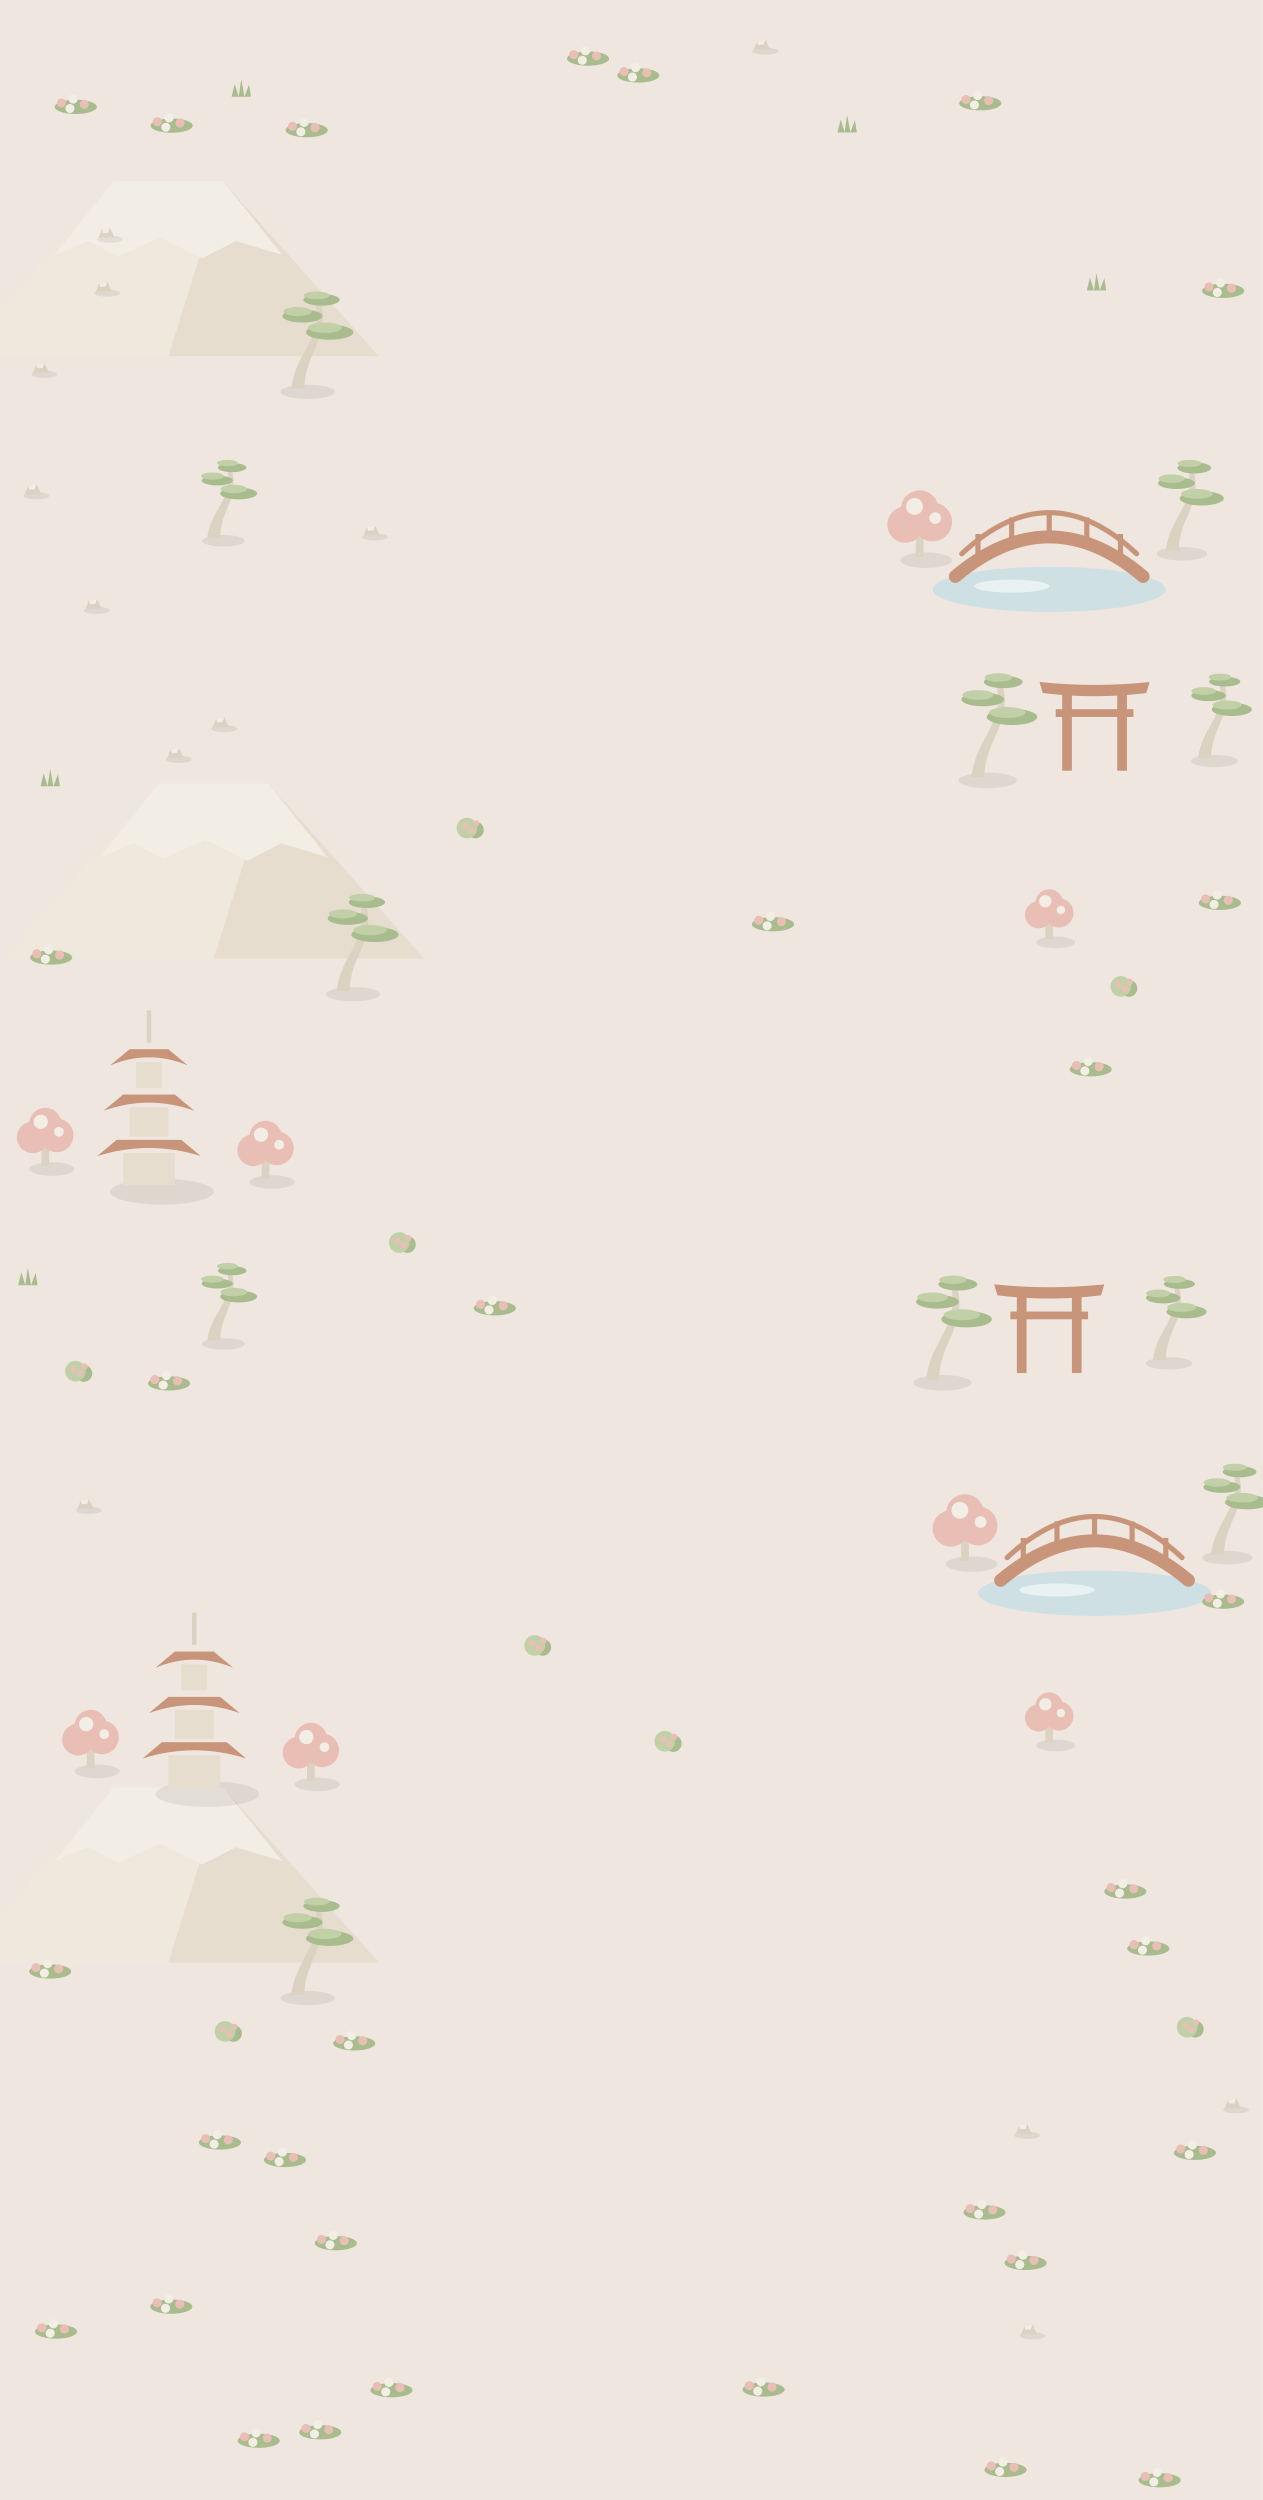
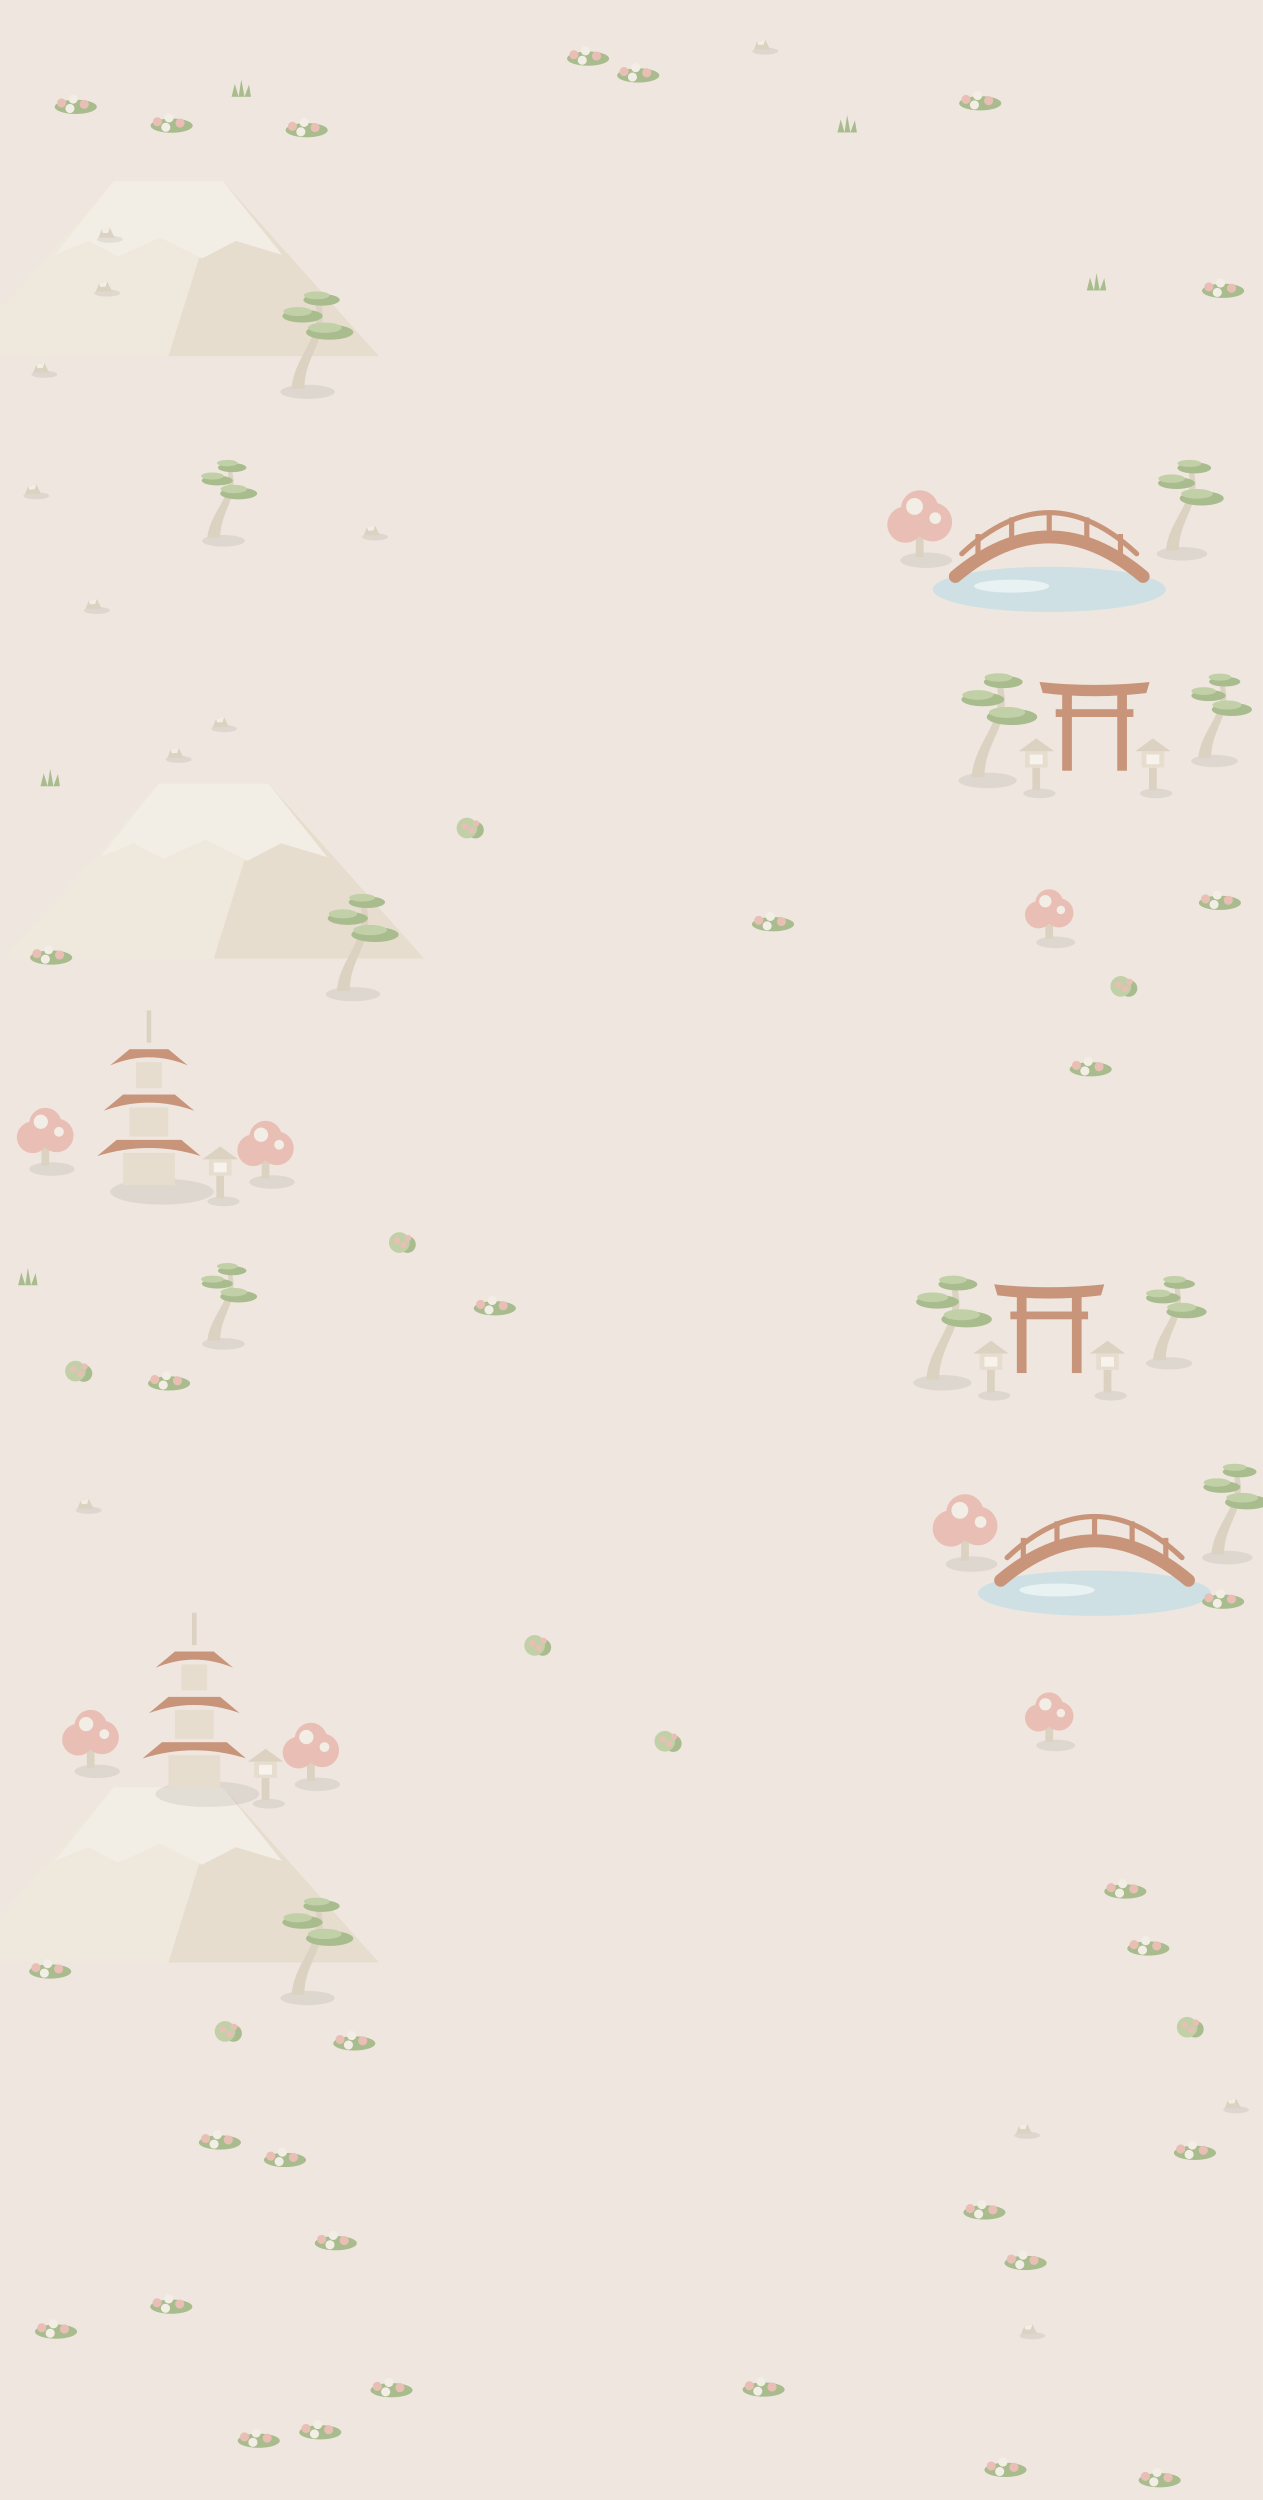
<svg xmlns="http://www.w3.org/2000/svg" viewBox="0 0 390 772" width="390" height="772" preserveAspectRatio="none" data-points="128,586 262,462 136,338 266,214 126,90">
  <style>.tint{fill:#efe7df}.k-stone-far{fill:#efe8dd}.s-k-stone-far{stroke:#efe8dd}.k-stone-front{fill:#e6ddcf}.s-k-stone-front{stroke:#e6ddcf}.k-stone-side{fill:#dcd2c2}.s-k-stone-side{stroke:#dcd2c2}.k-stone-top{fill:#f3eee5}.s-k-stone-top{stroke:#f3eee5}.k-window{fill:#f7f3ec}.s-k-window{stroke:#f7f3ec}.k-tile{fill:#d9ae8e}.s-k-tile{stroke:#d9ae8e}.k-tile-2{fill:#c8957a}.s-k-tile-2{stroke:#c8957a}.k-slate{fill:#cdc9d2}.s-k-slate{stroke:#cdc9d2}.k-slate-2{fill:#b6b1bd}.s-k-slate-2{stroke:#b6b1bd}.k-leaf{fill:#c2d0a8}.s-k-leaf{stroke:#c2d0a8}.k-leaf-2{fill:#a8bc8e}.s-k-leaf-2{stroke:#a8bc8e}.k-water{fill:#cfe0e4}.s-k-water{stroke:#cfe0e4}.k-water-2{fill:#e9f2f3}.s-k-water-2{stroke:#e9f2f3}.k-shade{fill:rgba(35, 32, 28, .08)}.s-k-shade{stroke:rgba(35, 32, 28, .08)}.k-fruit{fill:#e9b97c}.s-k-fruit{stroke:#e9b97c}.k-hay{fill:#e6d9b8}.s-k-hay{stroke:#e6d9b8}.k-hay-2{fill:#d9c9a3}.s-k-hay-2{stroke:#d9c9a3}.k-field{fill:#e3d8ac}.s-k-field{stroke:#e3d8ac}.k-field-2{fill:#d4c694}.s-k-field-2{stroke:#d4c694}.k-crop{fill:#e9dba0}.s-k-crop{stroke:#e9dba0}.k-crop-2{fill:#d9c884}.s-k-crop-2{stroke:#d9c884}.k-gold{fill:#e2c25e}.s-k-gold{stroke:#e2c25e}.k-gold-2{fill:#ebd38a}.s-k-gold-2{stroke:#ebd38a}.k-awning{fill:#e7c98a}.s-k-awning{stroke:#e7c98a}.k-bloom{fill:#e9bfb5}.s-k-bloom{stroke:#e9bfb5}@media(prefers-color-scheme:dark){.tint{fill:#28221f}.k-stone-far{fill:#2c2721}.s-k-stone-far{stroke:#2c2721}.k-stone-front{fill:#373129}.s-k-stone-front{stroke:#373129}.k-stone-side{fill:#2d2823}.s-k-stone-side{stroke:#2d2823}.k-stone-top{fill:#433c33}.s-k-stone-top{stroke:#433c33}.k-window{fill:#8b7146}.s-k-window{stroke:#8b7146}.k-tile{fill:#5c4136}.s-k-tile{stroke:#5c4136}.k-tile-2{fill:#4b342b}.s-k-tile-2{stroke:#4b342b}.k-slate{fill:#3c3b42}.s-k-slate{stroke:#3c3b42}.k-slate-2{fill:#2f2e35}.s-k-slate-2{stroke:#2f2e35}.k-leaf{fill:#3f4b34}.s-k-leaf{stroke:#3f4b34}.k-leaf-2{fill:#33402a}.s-k-leaf-2{stroke:#33402a}.k-water{fill:#2a3a40}.s-k-water{stroke:#2a3a40}.k-water-2{fill:#354850}.s-k-water-2{stroke:#354850}.k-shade{fill:rgba(0, 0, 0, .28)}.s-k-shade{stroke:rgba(0, 0, 0, .28)}.k-fruit{fill:#8c6a44}.s-k-fruit{stroke:#8c6a44}.k-hay{fill:#58492f}.s-k-hay{stroke:#58492f}.k-hay-2{fill:#4a3d28}.s-k-hay-2{stroke:#4a3d28}.k-field{fill:#4a4430}.s-k-field{stroke:#4a4430}.k-field-2{fill:#403a27}.s-k-field-2{stroke:#403a27}.k-crop{fill:#55502f}.s-k-crop{stroke:#55502f}.k-crop-2{fill:#4a4528}.s-k-crop-2{stroke:#4a4528}.k-gold{fill:#8f7430}.s-k-gold{stroke:#8f7430}.k-gold-2{fill:#a3863c}.s-k-gold-2{stroke:#a3863c}.k-awning{fill:#7a6236}.s-k-awning{stroke:#7a6236}.k-bloom{fill:#7e5a52}.s-k-bloom{stroke:#7e5a52}}</style>
  <rect x="0" y="0" width="390" height="772" class="tint" />
  <path d="M-13 110 L35.1 56 L68.9 56 L117 110Z" class="k-stone-far" />
  <path d="M52 110 L68.9 56 L117 110Z" class="k-stone-front" />
  <path d="M16.9 78.7 L35.1 56 L68.9 56 L87.1 78.7 L72.8 74.4 L62.4 79.8 L49.4 73.3 L36.4 79.2 L27.3 74.4Z" class="k-stone-top" />
  <path d="M1 296 L49.1 242 L82.9 242 L131 296Z" class="k-stone-far" />
  <path d="M66 296 L82.9 242 L131 296Z" class="k-stone-front" />
  <path d="M30.9 264.7 L49.1 242 L82.9 242 L101.1 264.7 L86.8 260.4 L76.4 265.8 L63.4 259.3 L50.4 265.2 L41.3 260.4Z" class="k-stone-top" />
  <ellipse cx="236.3" cy="15.8" rx="4" ry="1.1" class="k-shade" />
  <path d="M232.8 15.3 L233.8 12.8 L236.3 12.2 L237.8 15.3Z" class="k-stone-side" />
  <path d="M233.8 12.8 L236.3 12.2 L235.8 13.8 L234.2 13.9Z" class="k-stone-top" />
  <ellipse cx="181.6" cy="18.1" rx="6.5" ry="2.2" class="k-leaf-2" />
  <circle cx="177.2" cy="16.9" r="1.4" class="k-bloom" />
  <circle cx="180.8" cy="15.7" r="1.4" class="k-stone-top" />
  <circle cx="184.2" cy="17.3" r="1.4" class="k-bloom" />
  <circle cx="179.8" cy="18.6" r="1.4" class="k-stone-top" />
  <ellipse cx="197.1" cy="23.3" rx="6.5" ry="2.2" class="k-leaf-2" />
  <circle cx="192.7" cy="22.1" r="1.4" class="k-bloom" />
  <circle cx="196.3" cy="20.9" r="1.4" class="k-stone-top" />
  <circle cx="199.7" cy="22.5" r="1.4" class="k-bloom" />
  <circle cx="195.3" cy="23.8" r="1.4" class="k-stone-top" />
  <path d="M71.5 29.9L72.5 25.9L73.7 29.9L74.5 24.5L75.5 29.9L76.9 26.1L77.5 29.9Z" class="k-leaf-2" />
  <ellipse cx="302.7" cy="31.9" rx="6.5" ry="2.2" class="k-leaf-2" />
  <circle cx="298.3" cy="30.7" r="1.4" class="k-bloom" />
  <circle cx="301.9" cy="29.5" r="1.4" class="k-stone-top" />
  <circle cx="305.3" cy="31.1" r="1.4" class="k-bloom" />
  <circle cx="300.9" cy="32.4" r="1.4" class="k-stone-top" />
  <ellipse cx="23.4" cy="33" rx="6.5" ry="2.2" class="k-leaf-2" />
  <circle cx="19" cy="31.8" r="1.4" class="k-bloom" />
  <circle cx="22.6" cy="30.6" r="1.4" class="k-stone-top" />
  <circle cx="26" cy="32.2" r="1.4" class="k-bloom" />
  <circle cx="21.6" cy="33.5" r="1.4" class="k-stone-top" />
  <ellipse cx="53" cy="38.8" rx="6.5" ry="2.2" class="k-leaf-2" />
  <circle cx="48.6" cy="37.6" r="1.4" class="k-bloom" />
  <circle cx="52.2" cy="36.4" r="1.4" class="k-stone-top" />
  <circle cx="55.6" cy="38" r="1.4" class="k-bloom" />
  <circle cx="51.2" cy="39.3" r="1.4" class="k-stone-top" />
  <ellipse cx="94.7" cy="40.2" rx="6.5" ry="2.2" class="k-leaf-2" />
  <circle cx="90.3" cy="39" r="1.4" class="k-bloom" />
  <circle cx="93.9" cy="37.8" r="1.4" class="k-stone-top" />
  <circle cx="97.3" cy="39.4" r="1.4" class="k-bloom" />
  <circle cx="92.9" cy="40.7" r="1.4" class="k-stone-top" />
  <path d="M258.6 40.9L259.6 36.9L260.8 40.9L261.6 35.5L262.6 40.9L264 37.1L264.6 40.9Z" class="k-leaf-2" />
  <ellipse cx="33.9" cy="73.9" rx="4" ry="1.1" class="k-shade" />
  <path d="M30.4 73.4 L31.4 70.9 L33.9 70.3 L35.4 73.4Z" class="k-stone-side" />
  <path d="M31.4 70.9 L33.9 70.3 L33.4 71.9 L31.8 72Z" class="k-stone-top" />
  <ellipse cx="377.7" cy="89.8" rx="6.5" ry="2.2" class="k-leaf-2" />
  <circle cx="373.3" cy="88.6" r="1.4" class="k-bloom" />
  <circle cx="376.9" cy="87.4" r="1.4" class="k-stone-top" />
  <circle cx="380.3" cy="89" r="1.4" class="k-bloom" />
  <circle cx="375.9" cy="90.3" r="1.4" class="k-stone-top" />
  <path d="M335.6 89.7L336.6 85.7L337.8 89.7L338.6 84.3L339.6 89.7L341 85.9L341.6 89.7Z" class="k-leaf-2" />
  <ellipse cx="33.1" cy="90.5" rx="4" ry="1.1" class="k-shade" />
  <path d="M29.6 90 L30.6 87.5 L33.1 86.9 L34.6 90Z" class="k-stone-side" />
  <path d="M30.6 87.5 L33.1 86.9 L32.6 88.5 L31 88.6Z" class="k-stone-top" />
  <ellipse cx="13.7" cy="115.6" rx="4" ry="1.1" class="k-shade" />
  <path d="M10.2 115.1 L11.2 112.6 L13.7 112 L15.2 115.1Z" class="k-stone-side" />
  <path d="M11.2 112.6 L13.7 112 L13.2 113.6 L11.6 113.7Z" class="k-stone-top" />
  <g data-sway="92">
    <ellipse cx="95" cy="121" rx="8.4" ry="2.2" class="k-shade" />
    <path d="M90 120C91 108.8 100.4 104.6 97 92L98.7 92C102.6 104.6 94 108.8 94 120Z" class="k-stone-side" />
    <ellipse cx="101.8" cy="102.6" rx="7.3" ry="2.3" class="k-leaf-2" />
    <ellipse cx="100.3" cy="101.2" rx="5.2" ry="1.6" class="k-leaf" />
    <ellipse cx="93.4" cy="97.6" rx="6.2" ry="2" class="k-leaf-2" />
    <ellipse cx="91.9" cy="96.2" rx="4.4" ry="1.4" class="k-leaf" />
    <ellipse cx="99.3" cy="92.6" rx="5.6" ry="1.8" class="k-leaf-2" />
    <ellipse cx="97.8" cy="91.2" rx="4" ry="1.2" class="k-leaf" />
  </g>
  <ellipse cx="11.2" cy="153.1" rx="4" ry="1.1" class="k-shade" />
  <path d="M7.7 152.6 L8.7 150.1 L11.2 149.5 L12.7 152.6Z" class="k-stone-side" />
  <path d="M8.7 150.1 L11.2 149.5 L10.7 151.1 L9.1 151.2Z" class="k-stone-top" />
  <ellipse cx="115.8" cy="165.8" rx="4" ry="1.1" class="k-shade" />
  <path d="M112.3 165.3 L113.3 162.8 L115.8 162.2 L117.3 165.3Z" class="k-stone-side" />
  <path d="M113.3 162.8 L115.8 162.2 L115.3 163.8 L113.7 163.9Z" class="k-stone-top" />
  <g data-sway="66">
    <ellipse cx="69" cy="167" rx="6.6" ry="1.8" class="k-shade" />
    <path d="M64 166C65 157.2 72.6 153.9 70 144L71.3 144C74.4 153.9 68 157.2 68 166Z" class="k-stone-side" />
    <ellipse cx="73.7" cy="152.4" rx="5.7" ry="1.8" class="k-leaf-2" />
    <ellipse cx="72.2" cy="151" rx="4.1" ry="1.3" class="k-leaf" />
    <ellipse cx="67.1" cy="148.4" rx="4.8" ry="1.5" class="k-leaf-2" />
    <ellipse cx="65.6" cy="147" rx="3.5" ry="1.1" class="k-leaf" />
    <ellipse cx="71.7" cy="144.4" rx="4.4" ry="1.4" class="k-leaf-2" />
    <ellipse cx="70.2" cy="143" rx="3.2" ry="1" class="k-leaf" />
  </g>
  <g data-sway="362">
    <ellipse cx="365" cy="171" rx="7.8" ry="2.1" class="k-shade" />
    <path d="M360 170C361 159.6 369.8 155.7 366.7 144L368.2 144C371.9 155.7 364 159.6 364 170Z" class="k-stone-side" />
    <ellipse cx="371.1" cy="153.9" rx="6.8" ry="2.2" class="k-leaf-2" />
    <ellipse cx="369.6" cy="152.5" rx="4.9" ry="1.5" class="k-leaf" />
    <ellipse cx="363.3" cy="149.2" rx="5.7" ry="1.8" class="k-leaf-2" />
    <ellipse cx="361.8" cy="147.8" rx="4.1" ry="1.3" class="k-leaf" />
    <ellipse cx="368.8" cy="144.5" rx="5.2" ry="1.7" class="k-leaf-2" />
    <ellipse cx="367.3" cy="143.1" rx="3.7" ry="1.1" class="k-leaf" />
  </g>
  <g data-sway="284">
    <ellipse cx="286" cy="173" rx="8" ry="2.4" class="k-shade" />
    <rect x="282.8" y="164" width="2.4" height="8" class="k-stone-side" />
    <circle cx="279.6" cy="162" r="5.6" class="k-bloom" />
    <circle cx="288" cy="161.2" r="6" class="k-bloom" />
    <circle cx="284" cy="157.2" r="5.8" class="k-bloom" />
    <circle cx="282.4" cy="156.4" r="2.6" class="k-stone-top" />
    <circle cx="288.8" cy="160" r="1.8" class="k-stone-top" />
  </g>
  <ellipse cx="324" cy="182" rx="36" ry="7" class="k-water" />
  <ellipse data-flow="" cx="312.4" cy="181" rx="11.6" ry="2" class="k-water-2" />
  <path d="M295 178Q324 153.6 353 178" fill="none" class="s-k-tile-2" stroke-width="4" stroke-linecap="round" stroke-linejoin="round" />
  <path d="M297 171Q324 145.6 351 171" fill="none" class="s-k-tile-2" stroke-width="1.6" stroke-linecap="round" stroke-linejoin="round" />
  <rect x="301.2" y="164.9" width="1.6" height="8" class="k-tile-2" />
  <rect x="311.6" y="159.8" width="1.6" height="8" class="k-tile-2" />
  <rect x="323.2" y="157.8" width="1.6" height="8" class="k-tile-2" />
  <rect x="334.8" y="159.8" width="1.6" height="8" class="k-tile-2" />
  <rect x="345.2" y="164.9" width="1.6" height="8" class="k-tile-2" />
  <ellipse cx="29.9" cy="188.5" rx="4" ry="1.1" class="k-shade" />
  <path d="M26.4 188 L27.4 185.5 L29.9 184.9 L31.4 188Z" class="k-stone-side" />
  <path d="M27.4 185.5 L29.9 184.9 L29.4 186.5 L27.8 186.6Z" class="k-stone-top" />
  <path d="M-13 606 L35.1 552 L68.9 552 L117 606Z" class="k-stone-far" />
  <path d="M52 606 L68.9 552 L117 606Z" class="k-stone-front" />
  <path d="M16.9 574.7 L35.1 552 L68.9 552 L87.1 574.7 L72.8 570.4 L62.4 575.8 L49.4 569.3 L36.4 575.2 L27.3 570.4Z" class="k-stone-top" />
  <ellipse cx="69.2" cy="225" rx="4" ry="1.1" class="k-shade" />
  <path d="M65.7 224.5 L66.7 222 L69.2 221.4 L70.7 224.5Z" class="k-stone-side" />
  <path d="M66.7 222 L69.2 221.4 L68.7 223 L67.1 223.1Z" class="k-stone-top" />
  <ellipse cx="55.2" cy="234.5" rx="4" ry="1.1" class="k-shade" />
  <path d="M51.7 234 L52.7 231.5 L55.2 230.9 L56.7 234Z" class="k-stone-side" />
  <path d="M52.7 231.5 L55.2 230.9 L54.7 232.5 L53.1 232.6Z" class="k-stone-top" />
  <g data-sway="372">
    <ellipse cx="375" cy="235" rx="7.2" ry="1.9" class="k-shade" />
    <path d="M370 234C371 224.4 379.2 220.8 376.3 210L377.8 210C381.1 220.8 374 224.4 374 234Z" class="k-stone-side" />
    <ellipse cx="380.4" cy="219.1" rx="6.2" ry="2" class="k-leaf-2" />
    <ellipse cx="378.9" cy="217.7" rx="4.5" ry="1.4" class="k-leaf" />
    <ellipse cx="373.2" cy="214.8" rx="5.3" ry="1.7" class="k-leaf-2" />
    <ellipse cx="371.7" cy="213.4" rx="3.8" ry="1.2" class="k-leaf" />
    <ellipse cx="378.2" cy="210.5" rx="4.8" ry="1.5" class="k-leaf-2" />
    <ellipse cx="376.7" cy="209.1" rx="3.5" ry="1.1" class="k-leaf" />
  </g>
  <rect x="328" y="214" width="3" height="24" class="k-tile-2" />
  <rect x="345" y="214" width="3" height="24" class="k-tile-2" />
  <rect x="326" y="219" width="24" height="2.4" class="k-tile-2" />
  <path d="M322 214Q338 216 354 214L355 210.6Q338 212.4 321 210.6Z" class="k-tile-2" />
  <g data-sway="302">
    <ellipse cx="305" cy="241" rx="9" ry="2.4" class="k-shade" />
    <path d="M300 240C301 228 311 223.5 307.4 210L309.2 210C313.4 223.5 304 228 304 240Z" class="k-stone-side" />
    <ellipse cx="312.5" cy="221.4" rx="7.8" ry="2.5" class="k-leaf-2" />
    <ellipse cx="311" cy="220" rx="5.6" ry="1.7" class="k-leaf" />
    <ellipse cx="303.5" cy="216" rx="6.6" ry="2.1" class="k-leaf-2" />
    <ellipse cx="302" cy="214.6" rx="4.8" ry="1.5" class="k-leaf" />
    <ellipse cx="309.8" cy="210.6" rx="6" ry="1.9" class="k-leaf-2" />
    <ellipse cx="308.3" cy="209.2" rx="4.3" ry="1.3" class="k-leaf" />
  </g>
  <path d="M12.5 242.8L13.5 238.8L14.7 242.8L15.5 237.4L16.5 242.8L17.9 239L18.5 242.8Z" class="k-leaf-2" />
+   <ellipse cx="321" cy="245" rx="5" ry="1.5" class="k-shade" />
+   <rect x="318.8" y="237" width="2.4" height="7" class="k-stone-side" />
+   <rect x="316.5" y="232" width="7" height="5" class="k-stone-front" />
+   <rect data-lamp="" x="318" y="233" width="4" height="3" class="k-window" />
+   <path d="M314.5 232 L320 228 L325.5 232Z" class="k-stone-side" />
+   <ellipse cx="357" cy="245" rx="5" ry="1.5" class="k-shade" />
+   <rect x="354.8" y="237" width="2.4" height="7" class="k-stone-side" />
+   <rect x="352.5" y="232" width="7" height="5" class="k-stone-front" />
+   <rect data-lamp="" x="354" y="233" width="4" height="3" class="k-window" />
+   <path d="M350.5 232 L356 228 L361.5 232Z" class="k-stone-side" />
  <circle cx="146.8" cy="256.3" r="2.6" class="k-leaf-2" />
  <circle cx="144.2" cy="255.7" r="3.2" class="k-leaf" />
  <circle cx="143.6" cy="255.1" r="1" class="k-bloom" />
  <circle cx="147" cy="254.3" r="1" class="k-bloom" />
  <circle cx="145.6" cy="256.5" r="1" class="k-bloom" />
  <ellipse cx="376.7" cy="278.8" rx="6.5" ry="2.2" class="k-leaf-2" />
  <circle cx="372.3" cy="277.6" r="1.4" class="k-bloom" />
  <circle cx="375.9" cy="276.4" r="1.4" class="k-stone-top" />
  <circle cx="379.3" cy="278" r="1.4" class="k-bloom" />
  <circle cx="374.9" cy="279.3" r="1.4" class="k-stone-top" />
  <ellipse cx="238.7" cy="285.4" rx="6.5" ry="2.2" class="k-leaf-2" />
  <circle cx="234.3" cy="284.2" r="1.4" class="k-bloom" />
  <circle cx="237.9" cy="283" r="1.4" class="k-stone-top" />
  <circle cx="241.3" cy="284.6" r="1.4" class="k-bloom" />
  <circle cx="236.9" cy="285.9" r="1.4" class="k-stone-top" />
  <g data-sway="324">
    <ellipse cx="326" cy="291" rx="6" ry="1.8" class="k-shade" />
    <rect x="322.8" y="284" width="2.4" height="6" class="k-stone-side" />
    <circle cx="320.7" cy="282.5" r="4.2" class="k-bloom" />
    <circle cx="327" cy="281.9" r="4.5" class="k-bloom" />
    <circle cx="324" cy="278.9" r="4.3" class="k-bloom" />
    <circle cx="322.8" cy="278.3" r="1.9" class="k-stone-top" />
    <circle cx="327.6" cy="281" r="1.3" class="k-stone-top" />
  </g>
  <ellipse cx="15.8" cy="295.7" rx="6.5" ry="2.2" class="k-leaf-2" />
  <circle cx="11.4" cy="294.5" r="1.4" class="k-bloom" />
  <circle cx="15" cy="293.3" r="1.4" class="k-stone-top" />
  <circle cx="18.4" cy="294.9" r="1.4" class="k-bloom" />
  <circle cx="14" cy="296.2" r="1.4" class="k-stone-top" />
  <g data-sway="106">
    <ellipse cx="109" cy="307" rx="8.4" ry="2.2" class="k-shade" />
    <path d="M104 306C105 294.8 114.4 290.6 111 278L112.7 278C116.6 290.6 108 294.8 108 306Z" class="k-stone-side" />
    <ellipse cx="115.8" cy="288.6" rx="7.3" ry="2.3" class="k-leaf-2" />
    <ellipse cx="114.3" cy="287.2" rx="5.2" ry="1.6" class="k-leaf" />
    <ellipse cx="107.4" cy="283.6" rx="6.2" ry="2" class="k-leaf-2" />
    <ellipse cx="105.9" cy="282.2" rx="4.4" ry="1.4" class="k-leaf" />
    <ellipse cx="113.3" cy="278.6" rx="5.6" ry="1.8" class="k-leaf-2" />
    <ellipse cx="111.8" cy="277.2" rx="4" ry="1.2" class="k-leaf" />
  </g>
  <circle cx="348.6" cy="305.2" r="2.6" class="k-leaf-2" />
  <circle cx="346.1" cy="304.6" r="3.2" class="k-leaf" />
  <circle cx="345.4" cy="304" r="1" class="k-bloom" />
  <circle cx="348.8" cy="303.2" r="1" class="k-bloom" />
  <circle cx="347.4" cy="305.4" r="1" class="k-bloom" />
  <ellipse cx="336.8" cy="330.2" rx="6.5" ry="2.2" class="k-leaf-2" />
  <circle cx="332.4" cy="329" r="1.4" class="k-bloom" />
  <circle cx="336" cy="327.8" r="1.4" class="k-stone-top" />
  <circle cx="339.4" cy="329.4" r="1.4" class="k-bloom" />
  <circle cx="335" cy="330.7" r="1.4" class="k-stone-top" />
  <g data-sway="14">
    <ellipse cx="16" cy="361" rx="7" ry="2.1" class="k-shade" />
    <rect x="12.8" y="353" width="2.4" height="7" class="k-stone-side" />
    <circle cx="10.1" cy="351.2" r="4.9" class="k-bloom" />
    <circle cx="17.5" cy="350.6" r="5.2" class="k-bloom" />
    <circle cx="14" cy="347.1" r="5" class="k-bloom" />
    <circle cx="12.6" cy="346.4" r="2.2" class="k-stone-top" />
    <circle cx="18.2" cy="349.5" r="1.5" class="k-stone-top" />
  </g>
  <g data-sway="82">
    <ellipse cx="84" cy="365" rx="7" ry="2.1" class="k-shade" />
    <rect x="80.8" y="357" width="2.4" height="7" class="k-stone-side" />
    <circle cx="78.2" cy="355.2" r="4.9" class="k-bloom" />
    <circle cx="85.5" cy="354.6" r="5.2" class="k-bloom" />
    <circle cx="82" cy="351.1" r="5" class="k-bloom" />
    <circle cx="80.6" cy="350.4" r="2.2" class="k-stone-top" />
    <circle cx="86.2" cy="353.5" r="1.5" class="k-stone-top" />
  </g>
  <ellipse cx="50" cy="368" rx="16" ry="4" class="k-shade" />
  <rect x="38" y="356" width="16" height="10" class="k-stone-front" />
  <path d="M30 357Q46 352 62 357L56 352H36Z" class="k-tile-2" />
  <rect x="40" y="342" width="12" height="9" class="k-stone-front" />
  <path d="M32 343Q46 338 60 343L54 338H38Z" class="k-tile-2" />
  <rect x="42" y="328" width="8" height="8" class="k-stone-front" />
  <path d="M34 329Q46 324 58 329L52 324H40Z" class="k-tile-2" />
  <rect x="45.3" y="312" width="1.4" height="10" class="k-stone-side" />
+   <ellipse cx="69" cy="371" rx="5" ry="1.5" class="k-shade" />
+   <rect x="66.8" y="363" width="2.4" height="7" class="k-stone-side" />
+   <rect x="64.5" y="358" width="7" height="5" class="k-stone-front" />
+   <rect data-lamp="" x="66" y="359" width="4" height="3" class="k-window" />
+   <path d="M62.5 358 L68 354 L73.5 358Z" class="k-stone-side" />
  <circle cx="125.8" cy="384.3" r="2.6" class="k-leaf-2" />
  <circle cx="123.3" cy="383.7" r="3.2" class="k-leaf" />
  <circle cx="122.6" cy="383.1" r="1" class="k-bloom" />
  <circle cx="126" cy="382.3" r="1" class="k-bloom" />
  <circle cx="124.6" cy="384.5" r="1" class="k-bloom" />
  <path d="M5.6 396.9L6.6 392.9L7.8 396.9L8.6 391.5L9.6 396.9L11 393.1L11.6 396.9Z" class="k-leaf-2" />
  <ellipse cx="152.8" cy="404" rx="6.5" ry="2.2" class="k-leaf-2" />
  <circle cx="148.4" cy="402.8" r="1.4" class="k-bloom" />
  <circle cx="152" cy="401.6" r="1.4" class="k-stone-top" />
  <circle cx="155.4" cy="403.2" r="1.4" class="k-bloom" />
  <circle cx="151" cy="404.5" r="1.4" class="k-stone-top" />
  <g data-sway="66">
    <ellipse cx="69" cy="415" rx="6.6" ry="1.8" class="k-shade" />
    <path d="M64 414C65 405.2 72.6 401.9 70 392L71.3 392C74.4 401.9 68 405.2 68 414Z" class="k-stone-side" />
    <ellipse cx="73.7" cy="400.4" rx="5.7" ry="1.8" class="k-leaf-2" />
    <ellipse cx="72.2" cy="399" rx="4.1" ry="1.3" class="k-leaf" />
    <ellipse cx="67.1" cy="396.4" rx="4.8" ry="1.5" class="k-leaf-2" />
    <ellipse cx="65.6" cy="395" rx="3.5" ry="1.1" class="k-leaf" />
    <ellipse cx="71.7" cy="392.4" rx="4.4" ry="1.4" class="k-leaf-2" />
    <ellipse cx="70.2" cy="391" rx="3.2" ry="1" class="k-leaf" />
  </g>
  <g data-sway="358">
    <ellipse cx="361" cy="421" rx="7.2" ry="1.9" class="k-shade" />
    <path d="M356 420C357 410.4 365.2 406.8 362.3 396L363.8 396C367.1 406.8 360 410.4 360 420Z" class="k-stone-side" />
    <ellipse cx="366.4" cy="405.1" rx="6.2" ry="2" class="k-leaf-2" />
    <ellipse cx="364.9" cy="403.7" rx="4.5" ry="1.4" class="k-leaf" />
    <ellipse cx="359.2" cy="400.8" rx="5.3" ry="1.7" class="k-leaf-2" />
    <ellipse cx="357.7" cy="399.4" rx="3.8" ry="1.2" class="k-leaf" />
    <ellipse cx="364.2" cy="396.5" rx="4.8" ry="1.5" class="k-leaf-2" />
    <ellipse cx="362.7" cy="395.1" rx="3.5" ry="1.1" class="k-leaf" />
  </g>
  <rect x="314" y="400" width="3" height="24" class="k-tile-2" />
  <rect x="331" y="400" width="3" height="24" class="k-tile-2" />
  <rect x="312" y="405" width="24" height="2.4" class="k-tile-2" />
  <path d="M308 400Q324 402 340 400L341 396.6Q324 398.4 307 396.6Z" class="k-tile-2" />
  <g data-sway="288">
    <ellipse cx="291" cy="427" rx="9" ry="2.4" class="k-shade" />
    <path d="M286 426C287 414 297 409.5 293.4 396L295.2 396C299.4 409.5 290 414 290 426Z" class="k-stone-side" />
    <ellipse cx="298.5" cy="407.4" rx="7.8" ry="2.5" class="k-leaf-2" />
    <ellipse cx="297" cy="406" rx="5.6" ry="1.7" class="k-leaf" />
    <ellipse cx="289.5" cy="402" rx="6.6" ry="2.1" class="k-leaf-2" />
    <ellipse cx="288" cy="400.6" rx="4.8" ry="1.5" class="k-leaf" />
    <ellipse cx="295.8" cy="396.6" rx="6" ry="1.9" class="k-leaf-2" />
    <ellipse cx="294.3" cy="395.2" rx="4.3" ry="1.3" class="k-leaf" />
  </g>
  <circle cx="25.9" cy="424.1" r="2.6" class="k-leaf-2" />
  <circle cx="23.3" cy="423.4" r="3.2" class="k-leaf" />
  <circle cx="22.7" cy="422.8" r="1" class="k-bloom" />
  <circle cx="26.1" cy="422" r="1" class="k-bloom" />
  <circle cx="24.7" cy="424.2" r="1" class="k-bloom" />
  <ellipse cx="52.2" cy="427.2" rx="6.5" ry="2.2" class="k-leaf-2" />
  <circle cx="47.8" cy="426" r="1.4" class="k-bloom" />
  <circle cx="51.4" cy="424.8" r="1.4" class="k-stone-top" />
  <circle cx="54.8" cy="426.4" r="1.4" class="k-bloom" />
  <circle cx="50.4" cy="427.7" r="1.4" class="k-stone-top" />
+   <ellipse cx="307" cy="431" rx="5" ry="1.5" class="k-shade" />
+   <rect x="304.8" y="423" width="2.4" height="7" class="k-stone-side" />
+   <rect x="302.5" y="418" width="7" height="5" class="k-stone-front" />
+   <rect data-lamp="" x="304" y="419" width="4" height="3" class="k-window" />
+   <path d="M300.5 418 L306 414 L311.5 418Z" class="k-stone-side" />
+   <ellipse cx="343" cy="431" rx="5" ry="1.5" class="k-shade" />
+   <rect x="340.8" y="423" width="2.4" height="7" class="k-stone-side" />
+   <rect x="338.5" y="418" width="7" height="5" class="k-stone-front" />
+   <rect data-lamp="" x="340" y="419" width="4" height="3" class="k-window" />
+   <path d="M336.5 418 L342 414 L347.5 418Z" class="k-stone-side" />
  <ellipse cx="27.4" cy="466.4" rx="4" ry="1.1" class="k-shade" />
  <path d="M23.9 465.9 L24.9 463.4 L27.4 462.8 L28.9 465.9Z" class="k-stone-side" />
  <path d="M24.9 463.4 L27.4 462.8 L26.9 464.4 L25.3 464.5Z" class="k-stone-top" />
  <g data-sway="376">
    <ellipse cx="379" cy="481" rx="7.8" ry="2.1" class="k-shade" />
    <path d="M374 480C375 469.6 383.8 465.7 380.7 454L382.2 454C385.9 465.7 378 469.6 378 480Z" class="k-stone-side" />
    <ellipse cx="385.1" cy="463.9" rx="6.8" ry="2.2" class="k-leaf-2" />
    <ellipse cx="383.6" cy="462.5" rx="4.9" ry="1.5" class="k-leaf" />
    <ellipse cx="377.3" cy="459.2" rx="5.7" ry="1.8" class="k-leaf-2" />
    <ellipse cx="375.8" cy="457.8" rx="4.1" ry="1.3" class="k-leaf" />
    <ellipse cx="382.8" cy="454.5" rx="5.2" ry="1.7" class="k-leaf-2" />
    <ellipse cx="381.3" cy="453.1" rx="3.7" ry="1.1" class="k-leaf" />
  </g>
  <g data-sway="298">
    <ellipse cx="300" cy="483" rx="8" ry="2.4" class="k-shade" />
    <rect x="296.8" y="474" width="2.4" height="8" class="k-stone-side" />
    <circle cx="293.6" cy="472" r="5.6" class="k-bloom" />
    <circle cx="302" cy="471.2" r="6" class="k-bloom" />
    <circle cx="298" cy="467.2" r="5.8" class="k-bloom" />
    <circle cx="296.4" cy="466.4" r="2.6" class="k-stone-top" />
    <circle cx="302.8" cy="470" r="1.8" class="k-stone-top" />
  </g>
  <ellipse cx="338" cy="492" rx="36" ry="7" class="k-water" />
  <ellipse data-flow="" cx="326.4" cy="491" rx="11.6" ry="2" class="k-water-2" />
  <path d="M309 488Q338 463.6 367 488" fill="none" class="s-k-tile-2" stroke-width="4" stroke-linecap="round" stroke-linejoin="round" />
  <path d="M311 481Q338 455.6 365 481" fill="none" class="s-k-tile-2" stroke-width="1.6" stroke-linecap="round" stroke-linejoin="round" />
  <rect x="315.2" y="474.9" width="1.6" height="8" class="k-tile-2" />
  <rect x="325.6" y="469.8" width="1.6" height="8" class="k-tile-2" />
  <rect x="337.2" y="467.8" width="1.6" height="8" class="k-tile-2" />
  <rect x="348.8" y="469.8" width="1.6" height="8" class="k-tile-2" />
  <rect x="359.2" y="474.9" width="1.6" height="8" class="k-tile-2" />
  <ellipse cx="377.7" cy="494.6" rx="6.5" ry="2.2" class="k-leaf-2" />
  <circle cx="373.3" cy="493.4" r="1.4" class="k-bloom" />
  <circle cx="376.9" cy="492.2" r="1.4" class="k-stone-top" />
  <circle cx="380.3" cy="493.8" r="1.4" class="k-bloom" />
  <circle cx="375.9" cy="495.1" r="1.4" class="k-stone-top" />
  <circle cx="167.6" cy="508.7" r="2.6" class="k-leaf-2" />
  <circle cx="165.1" cy="508.1" r="3.2" class="k-leaf" />
  <circle cx="164.4" cy="507.5" r="1" class="k-bloom" />
  <circle cx="167.8" cy="506.7" r="1" class="k-bloom" />
  <circle cx="166.4" cy="508.9" r="1" class="k-bloom" />
  <g data-sway="324">
    <ellipse cx="326" cy="539" rx="6" ry="1.8" class="k-shade" />
    <rect x="322.8" y="532" width="2.4" height="6" class="k-stone-side" />
    <circle cx="320.7" cy="530.5" r="4.2" class="k-bloom" />
    <circle cx="327" cy="529.9" r="4.5" class="k-bloom" />
    <circle cx="324" cy="526.9" r="4.3" class="k-bloom" />
    <circle cx="322.8" cy="526.3" r="1.9" class="k-stone-top" />
    <circle cx="327.6" cy="529" r="1.3" class="k-stone-top" />
  </g>
  <circle cx="207.9" cy="538.4" r="2.6" class="k-leaf-2" />
  <circle cx="205.3" cy="537.7" r="3.2" class="k-leaf" />
  <circle cx="204.7" cy="537.1" r="1" class="k-bloom" />
  <circle cx="208.1" cy="536.3" r="1" class="k-bloom" />
  <circle cx="206.7" cy="538.5" r="1" class="k-bloom" />
  <g data-sway="28">
    <ellipse cx="30" cy="547" rx="7" ry="2.1" class="k-shade" />
    <rect x="26.8" y="539" width="2.4" height="7" class="k-stone-side" />
    <circle cx="24.1" cy="537.2" r="4.9" class="k-bloom" />
    <circle cx="31.5" cy="536.5" r="5.2" class="k-bloom" />
    <circle cx="28" cy="533" r="5" class="k-bloom" />
    <circle cx="26.6" cy="532.4" r="2.2" class="k-stone-top" />
    <circle cx="32.2" cy="535.5" r="1.5" class="k-stone-top" />
  </g>
  <g data-sway="96">
    <ellipse cx="98" cy="551" rx="7" ry="2.1" class="k-shade" />
    <rect x="94.8" y="543" width="2.4" height="7" class="k-stone-side" />
    <circle cx="92.2" cy="541.2" r="4.9" class="k-bloom" />
    <circle cx="99.5" cy="540.5" r="5.2" class="k-bloom" />
    <circle cx="96" cy="537" r="5" class="k-bloom" />
    <circle cx="94.6" cy="536.4" r="2.2" class="k-stone-top" />
    <circle cx="100.2" cy="539.5" r="1.5" class="k-stone-top" />
  </g>
  <ellipse cx="64" cy="554" rx="16" ry="4" class="k-shade" />
  <rect x="52" y="542" width="16" height="10" class="k-stone-front" />
  <path d="M44 543Q60 538 76 543L70 538H50Z" class="k-tile-2" />
  <rect x="54" y="528" width="12" height="9" class="k-stone-front" />
  <path d="M46 529Q60 524 74 529L68 524H52Z" class="k-tile-2" />
  <rect x="56" y="514" width="8" height="8" class="k-stone-front" />
  <path d="M48 515Q60 510 72 515L66 510H54Z" class="k-tile-2" />
  <rect x="59.3" y="498" width="1.4" height="10" class="k-stone-side" />
+   <ellipse cx="83" cy="557" rx="5" ry="1.5" class="k-shade" />
+   <rect x="80.8" y="549" width="2.4" height="7" class="k-stone-side" />
+   <rect x="78.5" y="544" width="7" height="5" class="k-stone-front" />
+   <rect data-lamp="" x="80" y="545" width="4" height="3" class="k-window" />
+   <path d="M76.5 544 L82 540 L87.5 544Z" class="k-stone-side" />
  <ellipse cx="347.5" cy="584.1" rx="6.5" ry="2.2" class="k-leaf-2" />
  <circle cx="343.1" cy="582.9" r="1.4" class="k-bloom" />
  <circle cx="346.7" cy="581.7" r="1.4" class="k-stone-top" />
  <circle cx="350.1" cy="583.3" r="1.4" class="k-bloom" />
  <circle cx="345.7" cy="584.6" r="1.4" class="k-stone-top" />
  <ellipse cx="354.6" cy="601.7" rx="6.5" ry="2.2" class="k-leaf-2" />
  <circle cx="350.2" cy="600.5" r="1.4" class="k-bloom" />
  <circle cx="353.8" cy="599.3" r="1.4" class="k-stone-top" />
  <circle cx="357.2" cy="600.9" r="1.4" class="k-bloom" />
  <circle cx="352.8" cy="602.2" r="1.4" class="k-stone-top" />
  <ellipse cx="15.5" cy="608.8" rx="6.5" ry="2.2" class="k-leaf-2" />
  <circle cx="11.1" cy="607.6" r="1.4" class="k-bloom" />
  <circle cx="14.7" cy="606.4" r="1.4" class="k-stone-top" />
  <circle cx="18.1" cy="608" r="1.4" class="k-bloom" />
  <circle cx="13.7" cy="609.3" r="1.4" class="k-stone-top" />
  <g data-sway="92">
    <ellipse cx="95" cy="617" rx="8.4" ry="2.2" class="k-shade" />
    <path d="M90 616C91 604.8 100.4 600.6 97 588L98.7 588C102.6 600.6 94 604.8 94 616Z" class="k-stone-side" />
    <ellipse cx="101.8" cy="598.6" rx="7.3" ry="2.3" class="k-leaf-2" />
    <ellipse cx="100.3" cy="597.2" rx="5.2" ry="1.6" class="k-leaf" />
    <ellipse cx="93.4" cy="593.6" rx="6.2" ry="2" class="k-leaf-2" />
    <ellipse cx="91.9" cy="592.2" rx="4.4" ry="1.4" class="k-leaf" />
    <ellipse cx="99.3" cy="588.6" rx="5.6" ry="1.8" class="k-leaf-2" />
    <ellipse cx="97.8" cy="587.2" rx="4" ry="1.2" class="k-leaf" />
  </g>
  <circle cx="369.1" cy="626.6" r="2.6" class="k-leaf-2" />
  <circle cx="366.6" cy="626" r="3.2" class="k-leaf" />
  <circle cx="365.9" cy="625.4" r="1" class="k-bloom" />
  <circle cx="369.3" cy="624.6" r="1" class="k-bloom" />
  <circle cx="367.9" cy="626.8" r="1" class="k-bloom" />
  <circle cx="72.1" cy="627.9" r="2.6" class="k-leaf-2" />
  <circle cx="69.5" cy="627.3" r="3.2" class="k-leaf" />
  <circle cx="68.9" cy="626.7" r="1" class="k-bloom" />
  <circle cx="72.3" cy="625.9" r="1" class="k-bloom" />
  <circle cx="70.9" cy="628.1" r="1" class="k-bloom" />
  <ellipse cx="109.4" cy="631" rx="6.5" ry="2.2" class="k-leaf-2" />
  <circle cx="105" cy="629.8" r="1.4" class="k-bloom" />
  <circle cx="108.6" cy="628.6" r="1.4" class="k-stone-top" />
  <circle cx="112" cy="630.2" r="1.4" class="k-bloom" />
  <circle cx="107.6" cy="631.5" r="1.4" class="k-stone-top" />
  <ellipse cx="381.7" cy="651.5" rx="4" ry="1.1" class="k-shade" />
  <path d="M378.2 651 L379.2 648.5 L381.7 647.9 L383.2 651Z" class="k-stone-side" />
  <path d="M379.2 648.5 L381.7 647.9 L381.2 649.5 L379.6 649.6Z" class="k-stone-top" />
  <ellipse cx="317.2" cy="659.4" rx="4" ry="1.1" class="k-shade" />
  <path d="M313.7 658.9 L314.7 656.4 L317.2 655.8 L318.7 658.9Z" class="k-stone-side" />
  <path d="M314.7 656.4 L317.2 655.8 L316.7 657.4 L315.1 657.5Z" class="k-stone-top" />
  <ellipse cx="67.9" cy="661.6" rx="6.5" ry="2.2" class="k-leaf-2" />
  <circle cx="63.5" cy="660.4" r="1.4" class="k-bloom" />
  <circle cx="67.1" cy="659.2" r="1.4" class="k-stone-top" />
  <circle cx="70.5" cy="660.8" r="1.4" class="k-bloom" />
  <circle cx="66.1" cy="662.1" r="1.4" class="k-stone-top" />
  <ellipse cx="369" cy="664.8" rx="6.5" ry="2.2" class="k-leaf-2" />
  <circle cx="364.6" cy="663.6" r="1.4" class="k-bloom" />
  <circle cx="368.2" cy="662.4" r="1.4" class="k-stone-top" />
  <circle cx="371.6" cy="664" r="1.4" class="k-bloom" />
  <circle cx="367.2" cy="665.3" r="1.4" class="k-stone-top" />
  <ellipse cx="88" cy="667" rx="6.5" ry="2.2" class="k-leaf-2" />
  <circle cx="83.6" cy="665.8" r="1.4" class="k-bloom" />
  <circle cx="87.2" cy="664.6" r="1.4" class="k-stone-top" />
  <circle cx="90.6" cy="666.2" r="1.4" class="k-bloom" />
  <circle cx="86.2" cy="667.5" r="1.4" class="k-stone-top" />
  <ellipse cx="304" cy="683.2" rx="6.5" ry="2.2" class="k-leaf-2" />
  <circle cx="299.6" cy="682" r="1.4" class="k-bloom" />
  <circle cx="303.2" cy="680.8" r="1.4" class="k-stone-top" />
  <circle cx="306.6" cy="682.4" r="1.4" class="k-bloom" />
  <circle cx="302.2" cy="683.7" r="1.4" class="k-stone-top" />
  <ellipse cx="103.7" cy="692.7" rx="6.5" ry="2.2" class="k-leaf-2" />
  <circle cx="99.3" cy="691.5" r="1.4" class="k-bloom" />
  <circle cx="102.9" cy="690.3" r="1.4" class="k-stone-top" />
  <circle cx="106.3" cy="691.9" r="1.4" class="k-bloom" />
  <circle cx="101.9" cy="693.2" r="1.4" class="k-stone-top" />
  <ellipse cx="316.7" cy="698.8" rx="6.5" ry="2.2" class="k-leaf-2" />
  <circle cx="312.3" cy="697.6" r="1.4" class="k-bloom" />
  <circle cx="315.9" cy="696.4" r="1.4" class="k-stone-top" />
  <circle cx="319.3" cy="698" r="1.4" class="k-bloom" />
  <circle cx="314.9" cy="699.3" r="1.4" class="k-stone-top" />
  <ellipse cx="52.9" cy="712.3" rx="6.5" ry="2.2" class="k-leaf-2" />
  <circle cx="48.5" cy="711.1" r="1.4" class="k-bloom" />
  <circle cx="52.1" cy="709.9" r="1.4" class="k-stone-top" />
  <circle cx="55.5" cy="711.5" r="1.4" class="k-bloom" />
  <circle cx="51.1" cy="712.8" r="1.4" class="k-stone-top" />
  <ellipse cx="17.3" cy="720" rx="6.5" ry="2.2" class="k-leaf-2" />
  <circle cx="12.9" cy="718.8" r="1.4" class="k-bloom" />
  <circle cx="16.5" cy="717.6" r="1.4" class="k-stone-top" />
  <circle cx="19.9" cy="719.2" r="1.4" class="k-bloom" />
  <circle cx="15.5" cy="720.5" r="1.4" class="k-stone-top" />
  <ellipse cx="318.8" cy="721.3" rx="4" ry="1.1" class="k-shade" />
  <path d="M315.3 720.8 L316.3 718.3 L318.8 717.7 L320.3 720.8Z" class="k-stone-side" />
  <path d="M316.3 718.3 L318.8 717.7 L318.3 719.3 L316.7 719.4Z" class="k-stone-top" />
  <ellipse cx="235.8" cy="737.9" rx="6.5" ry="2.2" class="k-leaf-2" />
  <circle cx="231.4" cy="736.7" r="1.4" class="k-bloom" />
  <circle cx="235" cy="735.5" r="1.4" class="k-stone-top" />
  <circle cx="238.4" cy="737.1" r="1.4" class="k-bloom" />
  <circle cx="234" cy="738.4" r="1.4" class="k-stone-top" />
  <ellipse cx="120.9" cy="738.1" rx="6.5" ry="2.2" class="k-leaf-2" />
  <circle cx="116.5" cy="736.9" r="1.4" class="k-bloom" />
  <circle cx="120.1" cy="735.7" r="1.4" class="k-stone-top" />
  <circle cx="123.5" cy="737.3" r="1.4" class="k-bloom" />
  <circle cx="119.1" cy="738.6" r="1.4" class="k-stone-top" />
  <ellipse cx="98.9" cy="751.1" rx="6.5" ry="2.2" class="k-leaf-2" />
  <circle cx="94.5" cy="749.9" r="1.4" class="k-bloom" />
  <circle cx="98.1" cy="748.7" r="1.4" class="k-stone-top" />
  <circle cx="101.5" cy="750.3" r="1.4" class="k-bloom" />
  <circle cx="97.1" cy="751.6" r="1.4" class="k-stone-top" />
  <ellipse cx="79.9" cy="753.7" rx="6.5" ry="2.2" class="k-leaf-2" />
  <circle cx="75.5" cy="752.5" r="1.4" class="k-bloom" />
  <circle cx="79.1" cy="751.3" r="1.4" class="k-stone-top" />
  <circle cx="82.5" cy="752.9" r="1.4" class="k-bloom" />
  <circle cx="78.1" cy="754.2" r="1.4" class="k-stone-top" />
  <ellipse cx="310.5" cy="762.7" rx="6.5" ry="2.2" class="k-leaf-2" />
  <circle cx="306.1" cy="761.5" r="1.4" class="k-bloom" />
  <circle cx="309.7" cy="760.3" r="1.4" class="k-stone-top" />
  <circle cx="313.1" cy="761.9" r="1.4" class="k-bloom" />
  <circle cx="308.7" cy="763.2" r="1.4" class="k-stone-top" />
  <ellipse cx="358.1" cy="765.9" rx="6.5" ry="2.2" class="k-leaf-2" />
  <circle cx="353.7" cy="764.7" r="1.4" class="k-bloom" />
  <circle cx="357.3" cy="763.5" r="1.4" class="k-stone-top" />
  <circle cx="360.7" cy="765.1" r="1.4" class="k-bloom" />
  <circle cx="356.3" cy="766.4" r="1.4" class="k-stone-top" />
</svg>
